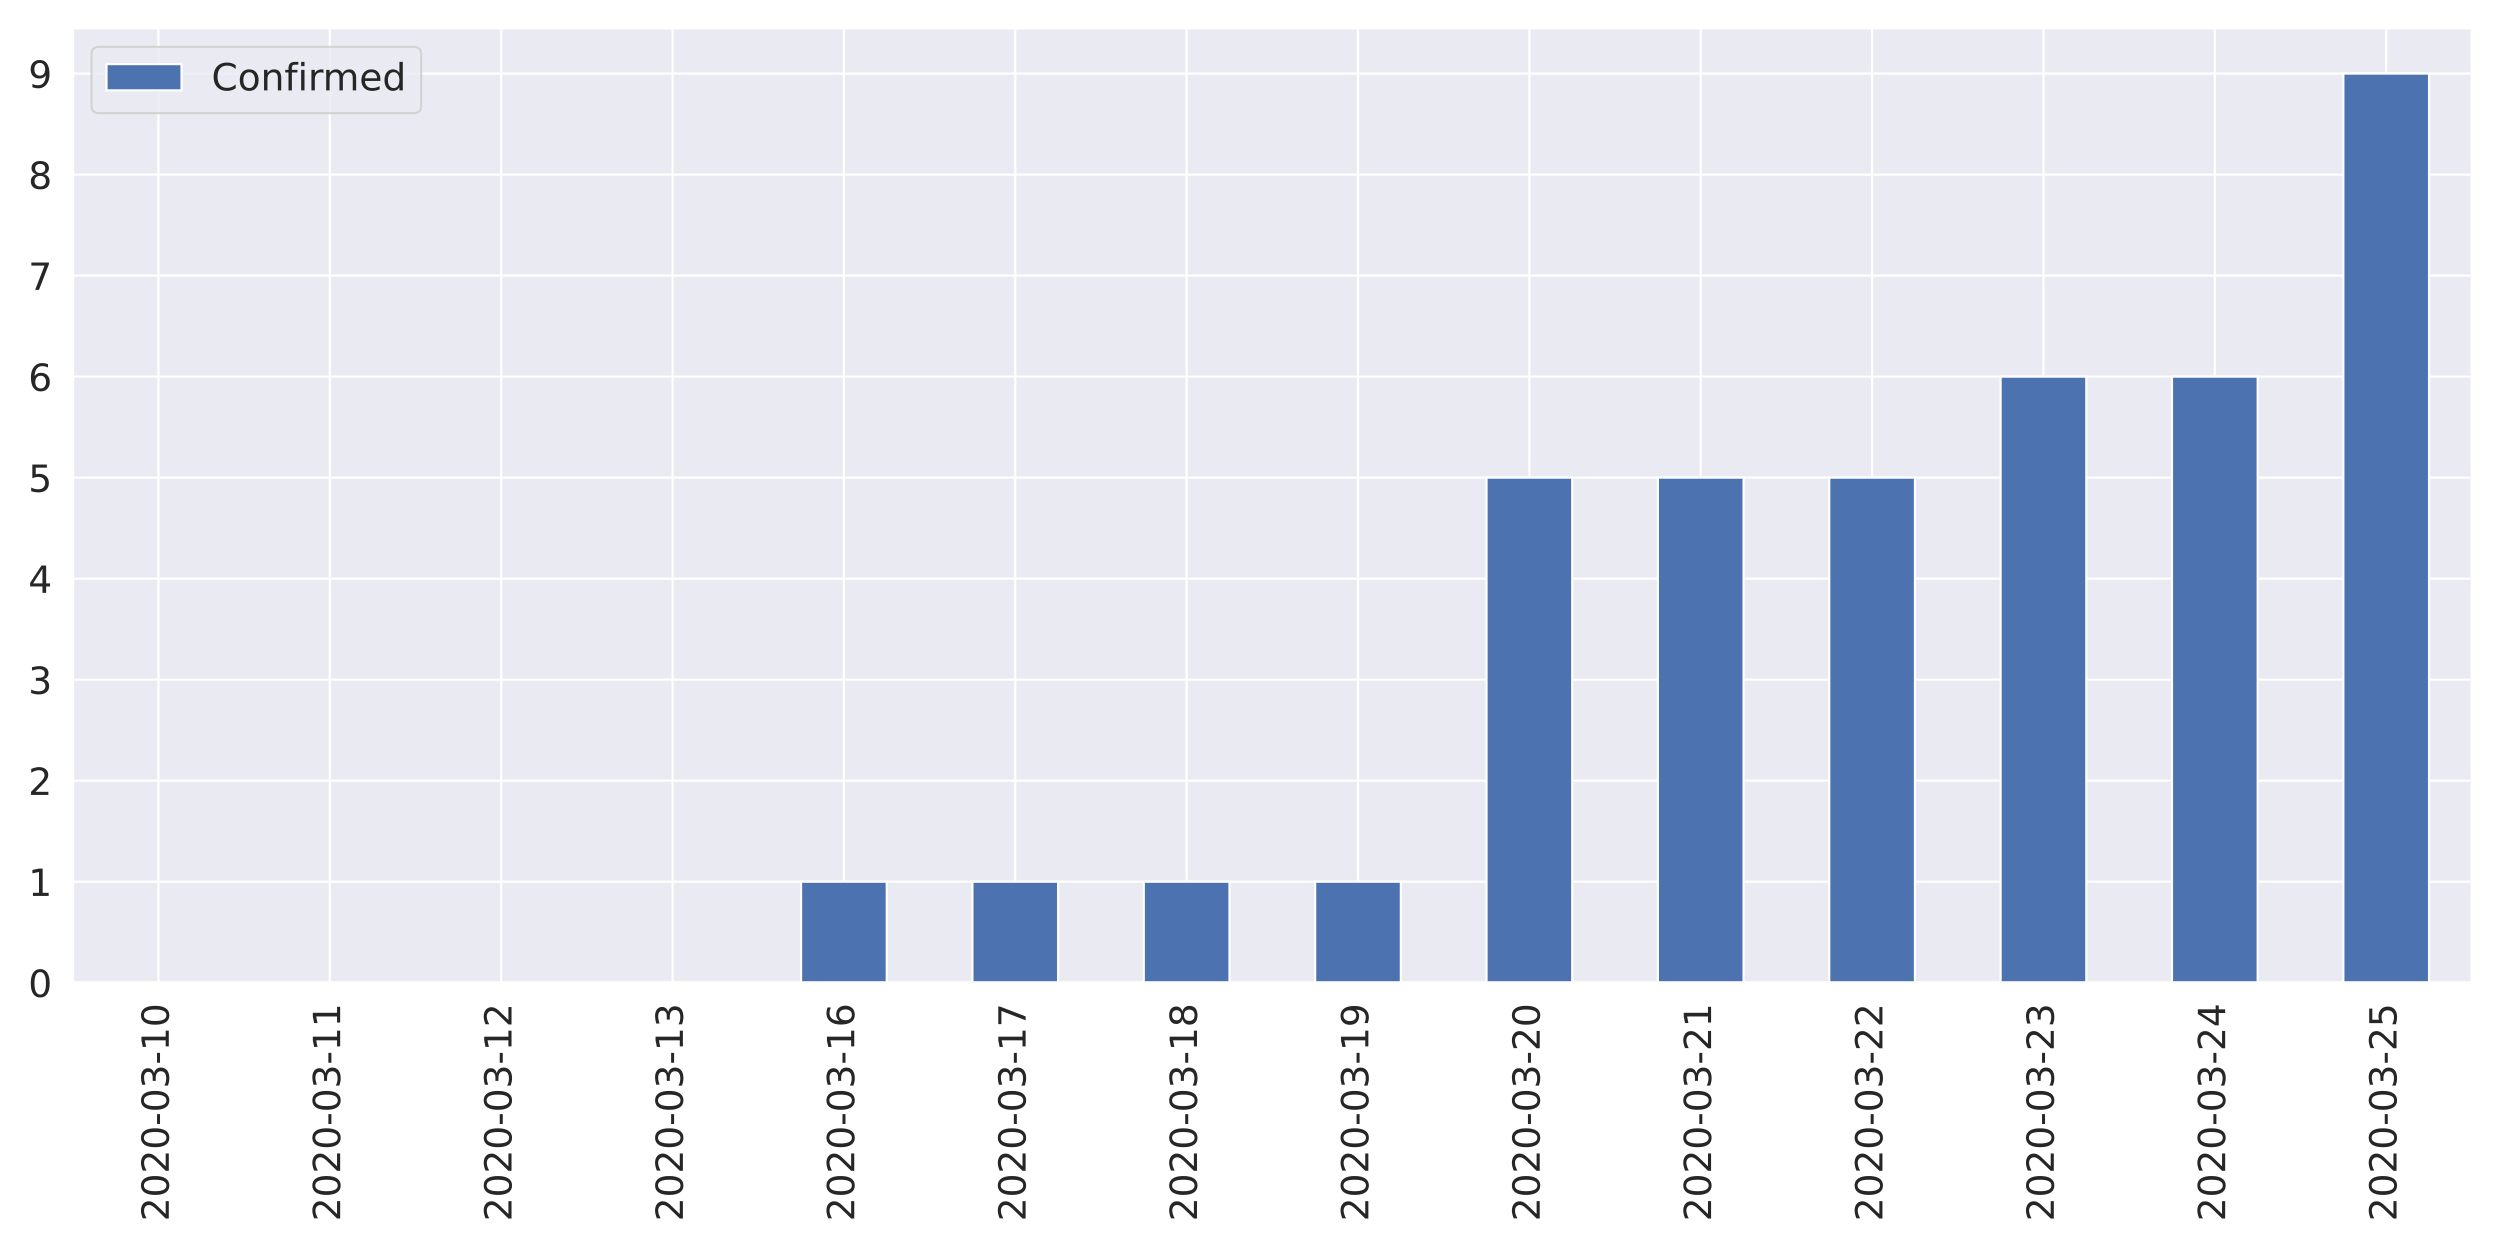
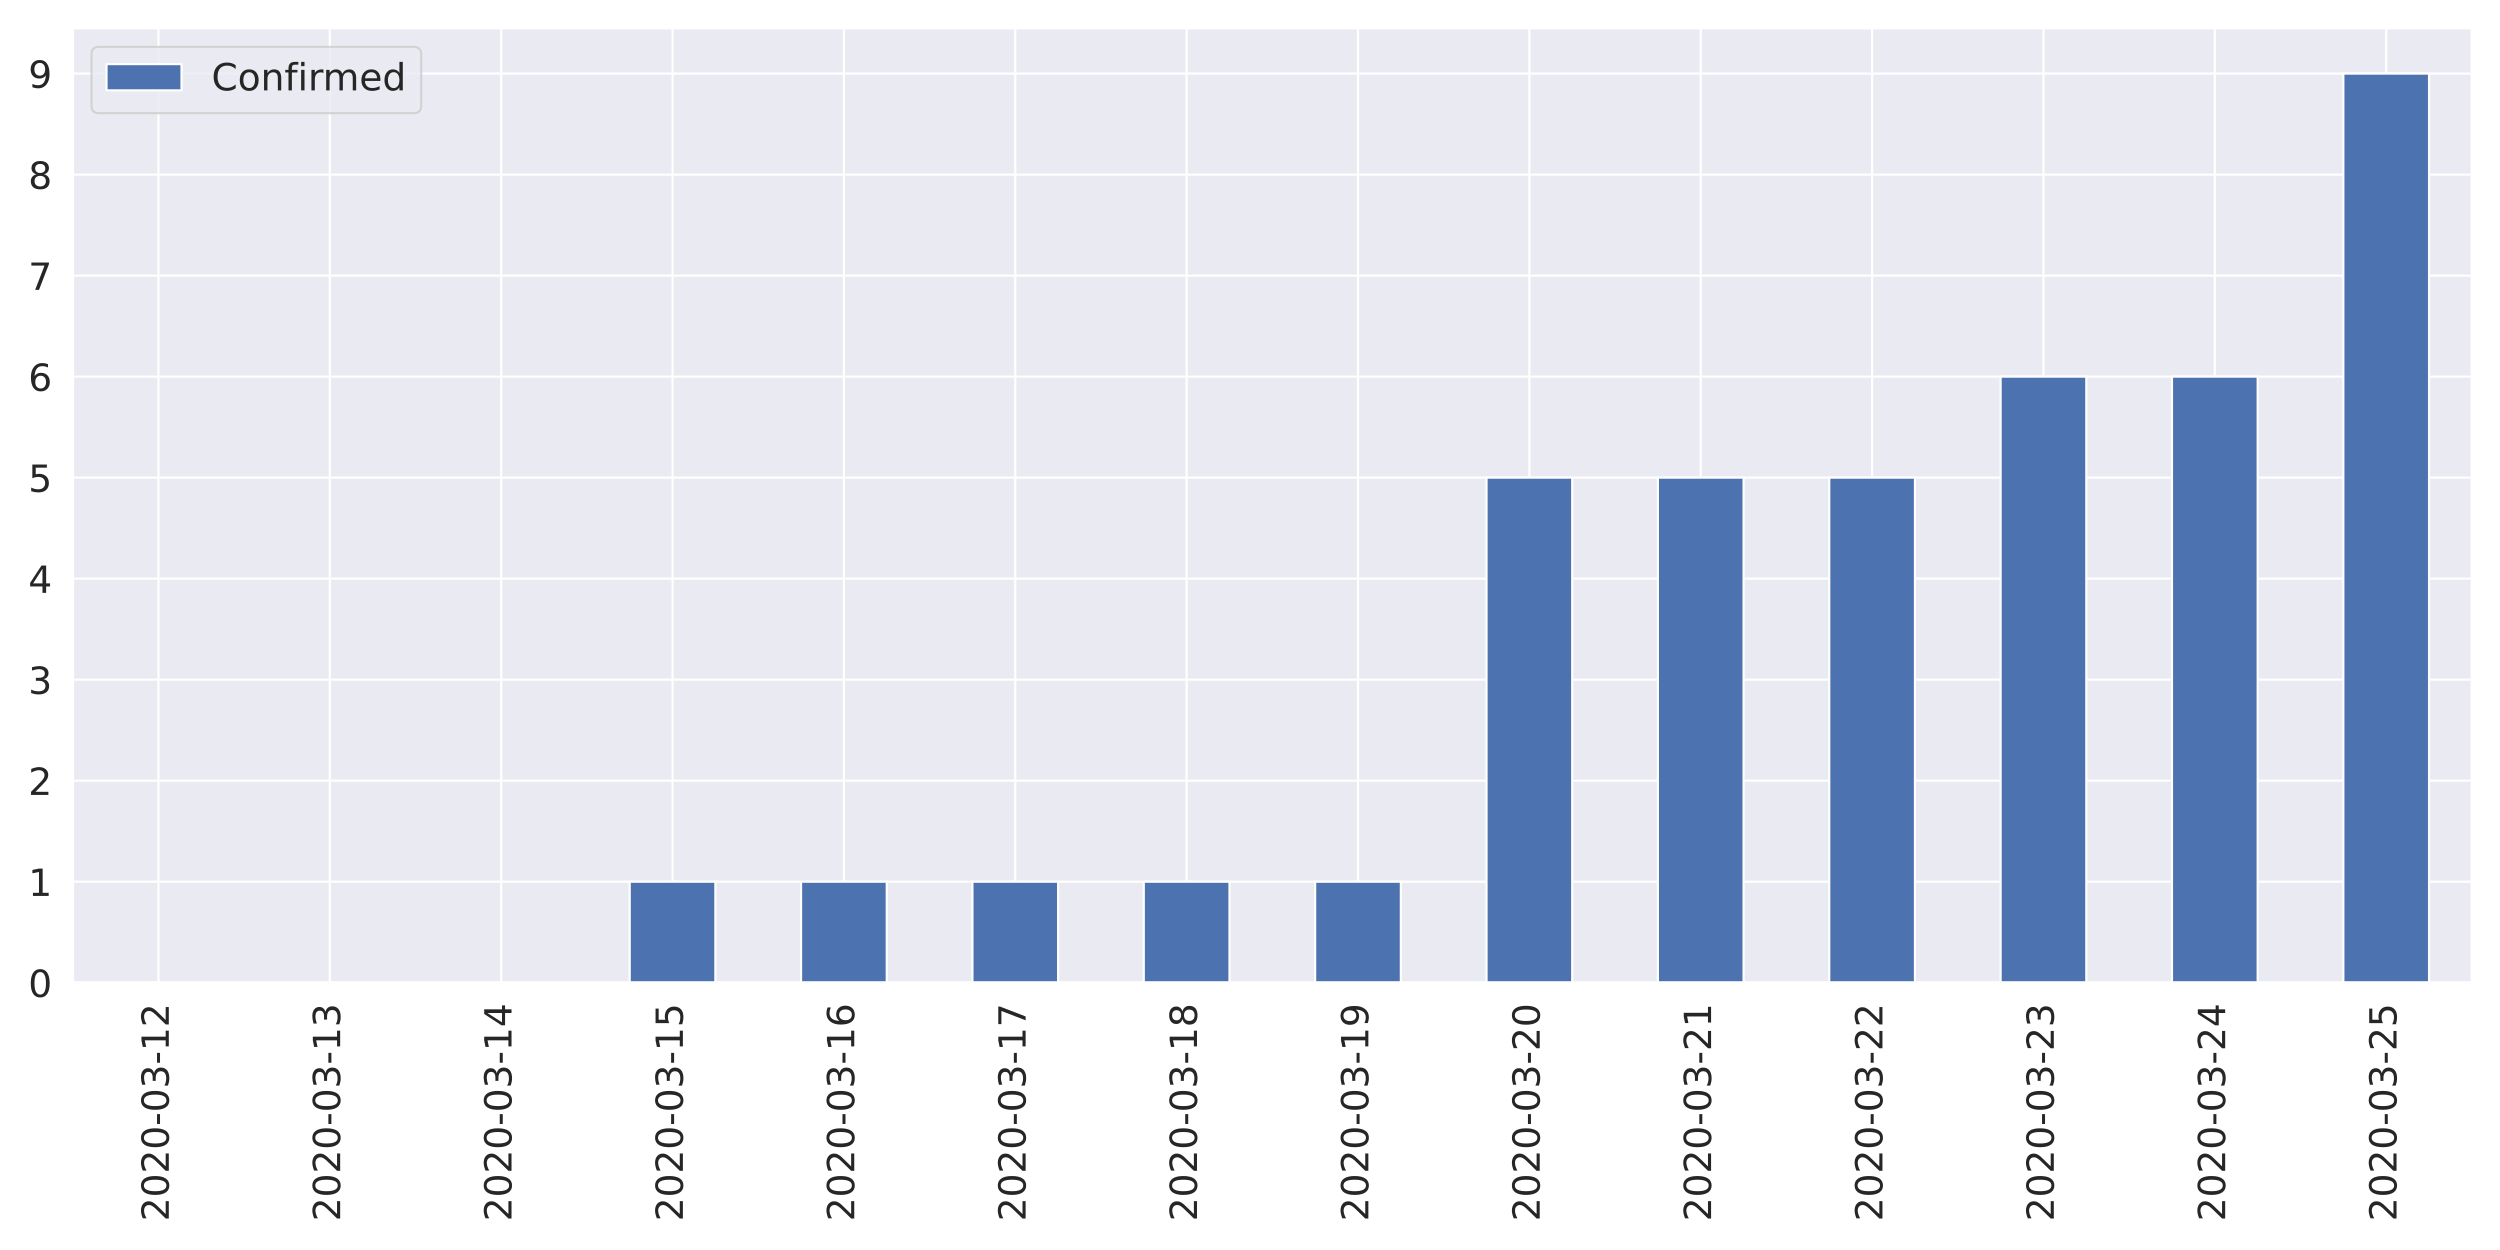
<svg xmlns="http://www.w3.org/2000/svg" xmlns:xlink="http://www.w3.org/1999/xlink" height="576pt" version="1.1" viewBox="0 0 1152 576" width="1152pt">
  <defs>
    <style type="text/css">
*{stroke-linecap:butt;stroke-linejoin:round;}
  </style>
  </defs>
  <g id="figure_1">
    <g id="patch_1">
      <path d="M 0 576  L 1152 576  L 1152 0  L 0 0  z " style="fill:#ffffff;" />
    </g>
    <g id="axes_1">
      <g id="patch_2">
        <path d="M 33.53 452.83  L 1139.04 452.83  L 1139.04 12.96  L 33.53 12.96  z " style="fill:#eaeaf2;" />
      </g>
      <g id="matplotlib.axis_1">
        <g id="xtick_1">
          <g id="line2d_1">
            <path clip-path="url(#pada38591d6)" d="M 73.013 452.83  L 73.013 12.96  " style="fill:none;stroke:#ffffff;stroke-linecap:round;" />
          </g>
          <g id="text_1">
            <defs>
              <path d="M 19.188 8.297  L 53.609 8.297  L 53.609 0  L 7.328 0  L 7.328 8.297  Q 12.938 14.109 22.625 23.891  Q 32.328 33.688 34.812 36.531  Q 39.547 41.844 41.422 45.531  Q 43.312 49.219 43.312 52.781  Q 43.312 58.594 39.234 62.25  Q 35.156 65.922 28.609 65.922  Q 23.969 65.922 18.812 64.312  Q 13.672 62.703 7.812 59.422  L 7.812 69.391  Q 13.766 71.781 18.938 73  Q 24.125 74.219 28.422 74.219  Q 39.75 74.219 46.484 68.547  Q 53.219 62.891 53.219 53.422  Q 53.219 48.922 51.531 44.891  Q 49.859 40.875 45.406 35.406  Q 44.188 33.984 37.641 27.219  Q 31.109 20.453 19.188 8.297  z " id="DejaVuSans-50" />
              <path d="M 31.781 66.406  Q 24.172 66.406 20.328 58.906  Q 16.5 51.422 16.5 36.375  Q 16.5 21.391 20.328 13.891  Q 24.172 6.391 31.781 6.391  Q 39.453 6.391 43.281 13.891  Q 47.125 21.391 47.125 36.375  Q 47.125 51.422 43.281 58.906  Q 39.453 66.406 31.781 66.406  z M 31.781 74.219  Q 44.047 74.219 50.516 64.516  Q 56.984 54.828 56.984 36.375  Q 56.984 17.969 50.516 8.266  Q 44.047 -1.422 31.781 -1.422  Q 19.531 -1.422 13.062 8.266  Q 6.594 17.969 6.594 36.375  Q 6.594 54.828 13.062 64.516  Q 19.531 74.219 31.781 74.219  z " id="DejaVuSans-48" />
              <path d="M 4.891 31.391  L 31.203 31.391  L 31.203 23.391  L 4.891 23.391  z " id="DejaVuSans-45" />
              <path d="M 40.578 39.312  Q 47.656 37.797 51.625 33  Q 55.609 28.219 55.609 21.188  Q 55.609 10.406 48.188 4.484  Q 40.766 -1.422 27.094 -1.422  Q 22.516 -1.422 17.656 -0.516  Q 12.797 0.391 7.625 2.203  L 7.625 11.719  Q 11.719 9.328 16.594 8.109  Q 21.484 6.891 26.812 6.891  Q 36.078 6.891 40.938 10.547  Q 45.797 14.203 45.797 21.188  Q 45.797 27.641 41.281 31.266  Q 36.766 34.906 28.719 34.906  L 20.219 34.906  L 20.219 43.016  L 29.109 43.016  Q 36.375 43.016 40.234 45.922  Q 44.094 48.828 44.094 54.297  Q 44.094 59.906 40.109 62.906  Q 36.141 65.922 28.719 65.922  Q 24.656 65.922 20.016 65.031  Q 15.375 64.156 9.812 62.312  L 9.812 71.094  Q 15.438 72.656 20.344 73.438  Q 25.25 74.219 29.594 74.219  Q 40.828 74.219 47.359 69.109  Q 53.906 64.016 53.906 55.328  Q 53.906 49.266 50.438 45.094  Q 46.969 40.922 40.578 39.312  z " id="DejaVuSans-51" />
              <path d="M 12.406 8.297  L 28.516 8.297  L 28.516 63.922  L 10.984 60.406  L 10.984 69.391  L 28.422 72.906  L 38.281 72.906  L 38.281 8.297  L 54.391 8.297  L 54.391 0  L 12.406 0  z " id="DejaVuSans-49" />
            </defs>
            <g style="fill:#262626;" transform="translate(77.7807 562.7538)rotate(-90)scale(0.1728 -0.1728)">
              <use xlink:href="#DejaVuSans-50" />
              <use x="63.623" xlink:href="#DejaVuSans-48" />
              <use x="127.246" xlink:href="#DejaVuSans-50" />
              <use x="190.869" xlink:href="#DejaVuSans-48" />
              <use x="254.492" xlink:href="#DejaVuSans-45" />
              <use x="290.576" xlink:href="#DejaVuSans-48" />
              <use x="354.199" xlink:href="#DejaVuSans-51" />
              <use x="417.822" xlink:href="#DejaVuSans-45" />
              <use x="453.906" xlink:href="#DejaVuSans-49" />
-               <use x="517.529" xlink:href="#DejaVuSans-48" />
+               <use x="517.529" xlink:href="#DejaVuSans-50" />
            </g>
          </g>
        </g>
        <g id="xtick_2">
          <g id="line2d_2">
            <path clip-path="url(#pada38591d6)" d="M 151.977 452.83  L 151.977 12.96  " style="fill:none;stroke:#ffffff;stroke-linecap:round;" />
          </g>
          <g id="text_2">
            <g style="fill:#262626;" transform="translate(156.7457 562.7538)rotate(-90)scale(0.1728 -0.1728)">
              <use xlink:href="#DejaVuSans-50" />
              <use x="63.623" xlink:href="#DejaVuSans-48" />
              <use x="127.246" xlink:href="#DejaVuSans-50" />
              <use x="190.869" xlink:href="#DejaVuSans-48" />
              <use x="254.492" xlink:href="#DejaVuSans-45" />
              <use x="290.576" xlink:href="#DejaVuSans-48" />
              <use x="354.199" xlink:href="#DejaVuSans-51" />
              <use x="417.822" xlink:href="#DejaVuSans-45" />
              <use x="453.906" xlink:href="#DejaVuSans-49" />
-               <use x="517.529" xlink:href="#DejaVuSans-49" />
+               <use x="517.529" xlink:href="#DejaVuSans-51" />
            </g>
          </g>
        </g>
        <g id="xtick_3">
          <g id="line2d_3">
            <path clip-path="url(#pada38591d6)" d="M 230.942 452.83  L 230.942 12.96  " style="fill:none;stroke:#ffffff;stroke-linecap:round;" />
          </g>
          <g id="text_3">
+             <defs>
+               <path d="M 37.797 64.312  L 12.891 25.391  L 37.797 25.391  z M 35.203 72.906  L 47.609 72.906  L 47.609 25.391  L 58.016 25.391  L 58.016 17.188  L 47.609 17.188  L 47.609 0  L 37.797 0  L 37.797 17.188  L 4.891 17.188  L 4.891 26.703  z " id="DejaVuSans-52" />
+             </defs>
            <g style="fill:#262626;" transform="translate(235.7107 562.7538)rotate(-90)scale(0.1728 -0.1728)">
              <use xlink:href="#DejaVuSans-50" />
              <use x="63.623" xlink:href="#DejaVuSans-48" />
              <use x="127.246" xlink:href="#DejaVuSans-50" />
              <use x="190.869" xlink:href="#DejaVuSans-48" />
              <use x="254.492" xlink:href="#DejaVuSans-45" />
              <use x="290.576" xlink:href="#DejaVuSans-48" />
              <use x="354.199" xlink:href="#DejaVuSans-51" />
              <use x="417.822" xlink:href="#DejaVuSans-45" />
              <use x="453.906" xlink:href="#DejaVuSans-49" />
-               <use x="517.529" xlink:href="#DejaVuSans-50" />
+               <use x="517.529" xlink:href="#DejaVuSans-52" />
            </g>
          </g>
        </g>
        <g id="xtick_4">
          <g id="line2d_4">
            <path clip-path="url(#pada38591d6)" d="M 309.908 452.83  L 309.908 12.96  " style="fill:none;stroke:#ffffff;stroke-linecap:round;" />
          </g>
          <g id="text_4">
+             <defs>
+               <path d="M 10.797 72.906  L 49.516 72.906  L 49.516 64.594  L 19.828 64.594  L 19.828 46.734  Q 21.969 47.469 24.109 47.828  Q 26.266 48.188 28.422 48.188  Q 40.625 48.188 47.75 41.5  Q 54.891 34.812 54.891 23.391  Q 54.891 11.625 47.562 5.094  Q 40.234 -1.422 26.906 -1.422  Q 22.312 -1.422 17.547 -0.641  Q 12.797 0.141 7.719 1.703  L 7.719 11.625  Q 12.109 9.234 16.797 8.062  Q 21.484 6.891 26.703 6.891  Q 35.156 6.891 40.078 11.328  Q 45.016 15.766 45.016 23.391  Q 45.016 31 40.078 35.438  Q 35.156 39.891 26.703 39.891  Q 22.75 39.891 18.812 39.016  Q 14.891 38.141 10.797 36.281  z " id="DejaVuSans-53" />
+             </defs>
            <g style="fill:#262626;" transform="translate(314.6757 562.7538)rotate(-90)scale(0.1728 -0.1728)">
              <use xlink:href="#DejaVuSans-50" />
              <use x="63.623" xlink:href="#DejaVuSans-48" />
              <use x="127.246" xlink:href="#DejaVuSans-50" />
              <use x="190.869" xlink:href="#DejaVuSans-48" />
              <use x="254.492" xlink:href="#DejaVuSans-45" />
              <use x="290.576" xlink:href="#DejaVuSans-48" />
              <use x="354.199" xlink:href="#DejaVuSans-51" />
              <use x="417.822" xlink:href="#DejaVuSans-45" />
              <use x="453.906" xlink:href="#DejaVuSans-49" />
-               <use x="517.529" xlink:href="#DejaVuSans-51" />
+               <use x="517.529" xlink:href="#DejaVuSans-53" />
            </g>
          </g>
        </g>
        <g id="xtick_5">
          <g id="line2d_5">
            <path clip-path="url(#pada38591d6)" d="M 388.873 452.83  L 388.873 12.96  " style="fill:none;stroke:#ffffff;stroke-linecap:round;" />
          </g>
          <g id="text_5">
            <defs>
              <path d="M 33.016 40.375  Q 26.375 40.375 22.484 35.828  Q 18.609 31.297 18.609 23.391  Q 18.609 15.531 22.484 10.953  Q 26.375 6.391 33.016 6.391  Q 39.656 6.391 43.531 10.953  Q 47.406 15.531 47.406 23.391  Q 47.406 31.297 43.531 35.828  Q 39.656 40.375 33.016 40.375  z M 52.594 71.297  L 52.594 62.312  Q 48.875 64.062 45.094 64.984  Q 41.312 65.922 37.594 65.922  Q 27.828 65.922 22.672 59.328  Q 17.531 52.734 16.797 39.406  Q 19.672 43.656 24.016 45.922  Q 28.375 48.188 33.594 48.188  Q 44.578 48.188 50.953 41.516  Q 57.328 34.859 57.328 23.391  Q 57.328 12.156 50.688 5.359  Q 44.047 -1.422 33.016 -1.422  Q 20.359 -1.422 13.672 8.266  Q 6.984 17.969 6.984 36.375  Q 6.984 53.656 15.188 63.938  Q 23.391 74.219 37.203 74.219  Q 40.922 74.219 44.703 73.484  Q 48.484 72.75 52.594 71.297  z " id="DejaVuSans-54" />
            </defs>
            <g style="fill:#262626;" transform="translate(393.6407 562.7538)rotate(-90)scale(0.1728 -0.1728)">
              <use xlink:href="#DejaVuSans-50" />
              <use x="63.623" xlink:href="#DejaVuSans-48" />
              <use x="127.246" xlink:href="#DejaVuSans-50" />
              <use x="190.869" xlink:href="#DejaVuSans-48" />
              <use x="254.492" xlink:href="#DejaVuSans-45" />
              <use x="290.576" xlink:href="#DejaVuSans-48" />
              <use x="354.199" xlink:href="#DejaVuSans-51" />
              <use x="417.822" xlink:href="#DejaVuSans-45" />
              <use x="453.906" xlink:href="#DejaVuSans-49" />
              <use x="517.529" xlink:href="#DejaVuSans-54" />
            </g>
          </g>
        </g>
        <g id="xtick_6">
          <g id="line2d_6">
            <path clip-path="url(#pada38591d6)" d="M 467.837 452.83  L 467.837 12.96  " style="fill:none;stroke:#ffffff;stroke-linecap:round;" />
          </g>
          <g id="text_6">
            <defs>
              <path d="M 8.203 72.906  L 55.078 72.906  L 55.078 68.703  L 28.609 0  L 18.312 0  L 43.219 64.594  L 8.203 64.594  z " id="DejaVuSans-55" />
            </defs>
            <g style="fill:#262626;" transform="translate(472.6057 562.7538)rotate(-90)scale(0.1728 -0.1728)">
              <use xlink:href="#DejaVuSans-50" />
              <use x="63.623" xlink:href="#DejaVuSans-48" />
              <use x="127.246" xlink:href="#DejaVuSans-50" />
              <use x="190.869" xlink:href="#DejaVuSans-48" />
              <use x="254.492" xlink:href="#DejaVuSans-45" />
              <use x="290.576" xlink:href="#DejaVuSans-48" />
              <use x="354.199" xlink:href="#DejaVuSans-51" />
              <use x="417.822" xlink:href="#DejaVuSans-45" />
              <use x="453.906" xlink:href="#DejaVuSans-49" />
              <use x="517.529" xlink:href="#DejaVuSans-55" />
            </g>
          </g>
        </g>
        <g id="xtick_7">
          <g id="line2d_7">
            <path clip-path="url(#pada38591d6)" d="M 546.803 452.83  L 546.803 12.96  " style="fill:none;stroke:#ffffff;stroke-linecap:round;" />
          </g>
          <g id="text_7">
            <defs>
              <path d="M 31.781 34.625  Q 24.75 34.625 20.719 30.859  Q 16.703 27.094 16.703 20.516  Q 16.703 13.922 20.719 10.156  Q 24.75 6.391 31.781 6.391  Q 38.812 6.391 42.859 10.172  Q 46.922 13.969 46.922 20.516  Q 46.922 27.094 42.891 30.859  Q 38.875 34.625 31.781 34.625  z M 21.922 38.812  Q 15.578 40.375 12.031 44.719  Q 8.5 49.078 8.5 55.328  Q 8.5 64.062 14.719 69.141  Q 20.953 74.219 31.781 74.219  Q 42.672 74.219 48.875 69.141  Q 55.078 64.062 55.078 55.328  Q 55.078 49.078 51.531 44.719  Q 48 40.375 41.703 38.812  Q 48.828 37.156 52.797 32.312  Q 56.781 27.484 56.781 20.516  Q 56.781 9.906 50.312 4.234  Q 43.844 -1.422 31.781 -1.422  Q 19.734 -1.422 13.25 4.234  Q 6.781 9.906 6.781 20.516  Q 6.781 27.484 10.781 32.312  Q 14.797 37.156 21.922 38.812  z M 18.312 54.391  Q 18.312 48.734 21.844 45.562  Q 25.391 42.391 31.781 42.391  Q 38.141 42.391 41.719 45.562  Q 45.312 48.734 45.312 54.391  Q 45.312 60.062 41.719 63.234  Q 38.141 66.406 31.781 66.406  Q 25.391 66.406 21.844 63.234  Q 18.312 60.062 18.312 54.391  z " id="DejaVuSans-56" />
            </defs>
            <g style="fill:#262626;" transform="translate(551.5707 562.7538)rotate(-90)scale(0.1728 -0.1728)">
              <use xlink:href="#DejaVuSans-50" />
              <use x="63.623" xlink:href="#DejaVuSans-48" />
              <use x="127.246" xlink:href="#DejaVuSans-50" />
              <use x="190.869" xlink:href="#DejaVuSans-48" />
              <use x="254.492" xlink:href="#DejaVuSans-45" />
              <use x="290.576" xlink:href="#DejaVuSans-48" />
              <use x="354.199" xlink:href="#DejaVuSans-51" />
              <use x="417.822" xlink:href="#DejaVuSans-45" />
              <use x="453.906" xlink:href="#DejaVuSans-49" />
              <use x="517.529" xlink:href="#DejaVuSans-56" />
            </g>
          </g>
        </g>
        <g id="xtick_8">
          <g id="line2d_8">
            <path clip-path="url(#pada38591d6)" d="M 625.768 452.83  L 625.768 12.96  " style="fill:none;stroke:#ffffff;stroke-linecap:round;" />
          </g>
          <g id="text_8">
            <defs>
              <path d="M 10.984 1.516  L 10.984 10.5  Q 14.703 8.734 18.5 7.812  Q 22.312 6.891 25.984 6.891  Q 35.75 6.891 40.891 13.453  Q 46.047 20.016 46.781 33.406  Q 43.953 29.203 39.594 26.953  Q 35.25 24.703 29.984 24.703  Q 19.047 24.703 12.672 31.312  Q 6.297 37.938 6.297 49.422  Q 6.297 60.641 12.938 67.422  Q 19.578 74.219 30.609 74.219  Q 43.266 74.219 49.922 64.516  Q 56.594 54.828 56.594 36.375  Q 56.594 19.141 48.406 8.859  Q 40.234 -1.422 26.422 -1.422  Q 22.703 -1.422 18.891 -0.688  Q 15.094 0.047 10.984 1.516  z M 30.609 32.422  Q 37.25 32.422 41.125 36.953  Q 45.016 41.5 45.016 49.422  Q 45.016 57.281 41.125 61.844  Q 37.25 66.406 30.609 66.406  Q 23.969 66.406 20.094 61.844  Q 16.219 57.281 16.219 49.422  Q 16.219 41.5 20.094 36.953  Q 23.969 32.422 30.609 32.422  z " id="DejaVuSans-57" />
            </defs>
            <g style="fill:#262626;" transform="translate(630.5357 562.7538)rotate(-90)scale(0.1728 -0.1728)">
              <use xlink:href="#DejaVuSans-50" />
              <use x="63.623" xlink:href="#DejaVuSans-48" />
              <use x="127.246" xlink:href="#DejaVuSans-50" />
              <use x="190.869" xlink:href="#DejaVuSans-48" />
              <use x="254.492" xlink:href="#DejaVuSans-45" />
              <use x="290.576" xlink:href="#DejaVuSans-48" />
              <use x="354.199" xlink:href="#DejaVuSans-51" />
              <use x="417.822" xlink:href="#DejaVuSans-45" />
              <use x="453.906" xlink:href="#DejaVuSans-49" />
              <use x="517.529" xlink:href="#DejaVuSans-57" />
            </g>
          </g>
        </g>
        <g id="xtick_9">
          <g id="line2d_9">
            <path clip-path="url(#pada38591d6)" d="M 704.732 452.83  L 704.732 12.96  " style="fill:none;stroke:#ffffff;stroke-linecap:round;" />
          </g>
          <g id="text_9">
            <g style="fill:#262626;" transform="translate(709.5007 562.7538)rotate(-90)scale(0.1728 -0.1728)">
              <use xlink:href="#DejaVuSans-50" />
              <use x="63.623" xlink:href="#DejaVuSans-48" />
              <use x="127.246" xlink:href="#DejaVuSans-50" />
              <use x="190.869" xlink:href="#DejaVuSans-48" />
              <use x="254.492" xlink:href="#DejaVuSans-45" />
              <use x="290.576" xlink:href="#DejaVuSans-48" />
              <use x="354.199" xlink:href="#DejaVuSans-51" />
              <use x="417.822" xlink:href="#DejaVuSans-45" />
              <use x="453.906" xlink:href="#DejaVuSans-50" />
              <use x="517.529" xlink:href="#DejaVuSans-48" />
            </g>
          </g>
        </g>
        <g id="xtick_10">
          <g id="line2d_10">
            <path clip-path="url(#pada38591d6)" d="M 783.697 452.83  L 783.697 12.96  " style="fill:none;stroke:#ffffff;stroke-linecap:round;" />
          </g>
          <g id="text_10">
            <g style="fill:#262626;" transform="translate(788.4657 562.7538)rotate(-90)scale(0.1728 -0.1728)">
              <use xlink:href="#DejaVuSans-50" />
              <use x="63.623" xlink:href="#DejaVuSans-48" />
              <use x="127.246" xlink:href="#DejaVuSans-50" />
              <use x="190.869" xlink:href="#DejaVuSans-48" />
              <use x="254.492" xlink:href="#DejaVuSans-45" />
              <use x="290.576" xlink:href="#DejaVuSans-48" />
              <use x="354.199" xlink:href="#DejaVuSans-51" />
              <use x="417.822" xlink:href="#DejaVuSans-45" />
              <use x="453.906" xlink:href="#DejaVuSans-50" />
              <use x="517.529" xlink:href="#DejaVuSans-49" />
            </g>
          </g>
        </g>
        <g id="xtick_11">
          <g id="line2d_11">
            <path clip-path="url(#pada38591d6)" d="M 862.663 452.83  L 862.663 12.96  " style="fill:none;stroke:#ffffff;stroke-linecap:round;" />
          </g>
          <g id="text_11">
            <g style="fill:#262626;" transform="translate(867.4307 562.7538)rotate(-90)scale(0.1728 -0.1728)">
              <use xlink:href="#DejaVuSans-50" />
              <use x="63.623" xlink:href="#DejaVuSans-48" />
              <use x="127.246" xlink:href="#DejaVuSans-50" />
              <use x="190.869" xlink:href="#DejaVuSans-48" />
              <use x="254.492" xlink:href="#DejaVuSans-45" />
              <use x="290.576" xlink:href="#DejaVuSans-48" />
              <use x="354.199" xlink:href="#DejaVuSans-51" />
              <use x="417.822" xlink:href="#DejaVuSans-45" />
              <use x="453.906" xlink:href="#DejaVuSans-50" />
              <use x="517.529" xlink:href="#DejaVuSans-50" />
            </g>
          </g>
        </g>
        <g id="xtick_12">
          <g id="line2d_12">
            <path clip-path="url(#pada38591d6)" d="M 941.628 452.83  L 941.628 12.96  " style="fill:none;stroke:#ffffff;stroke-linecap:round;" />
          </g>
          <g id="text_12">
            <g style="fill:#262626;" transform="translate(946.3957 562.7538)rotate(-90)scale(0.1728 -0.1728)">
              <use xlink:href="#DejaVuSans-50" />
              <use x="63.623" xlink:href="#DejaVuSans-48" />
              <use x="127.246" xlink:href="#DejaVuSans-50" />
              <use x="190.869" xlink:href="#DejaVuSans-48" />
              <use x="254.492" xlink:href="#DejaVuSans-45" />
              <use x="290.576" xlink:href="#DejaVuSans-48" />
              <use x="354.199" xlink:href="#DejaVuSans-51" />
              <use x="417.822" xlink:href="#DejaVuSans-45" />
              <use x="453.906" xlink:href="#DejaVuSans-50" />
              <use x="517.529" xlink:href="#DejaVuSans-51" />
            </g>
          </g>
        </g>
        <g id="xtick_13">
          <g id="line2d_13">
            <path clip-path="url(#pada38591d6)" d="M 1020.592 452.83  L 1020.592 12.96  " style="fill:none;stroke:#ffffff;stroke-linecap:round;" />
          </g>
          <g id="text_13">
-             <defs>
-               <path d="M 37.797 64.312  L 12.891 25.391  L 37.797 25.391  z M 35.203 72.906  L 47.609 72.906  L 47.609 25.391  L 58.016 25.391  L 58.016 17.188  L 47.609 17.188  L 47.609 0  L 37.797 0  L 37.797 17.188  L 4.891 17.188  L 4.891 26.703  z " id="DejaVuSans-52" />
-             </defs>
            <g style="fill:#262626;" transform="translate(1025.361 562.7538)rotate(-90)scale(0.1728 -0.1728)">
              <use xlink:href="#DejaVuSans-50" />
              <use x="63.623" xlink:href="#DejaVuSans-48" />
              <use x="127.246" xlink:href="#DejaVuSans-50" />
              <use x="190.869" xlink:href="#DejaVuSans-48" />
              <use x="254.492" xlink:href="#DejaVuSans-45" />
              <use x="290.576" xlink:href="#DejaVuSans-48" />
              <use x="354.199" xlink:href="#DejaVuSans-51" />
              <use x="417.822" xlink:href="#DejaVuSans-45" />
              <use x="453.906" xlink:href="#DejaVuSans-50" />
              <use x="517.529" xlink:href="#DejaVuSans-52" />
            </g>
          </g>
        </g>
        <g id="xtick_14">
          <g id="line2d_14">
            <path clip-path="url(#pada38591d6)" d="M 1099.557 452.83  L 1099.557 12.96  " style="fill:none;stroke:#ffffff;stroke-linecap:round;" />
          </g>
          <g id="text_14">
-             <defs>
-               <path d="M 10.797 72.906  L 49.516 72.906  L 49.516 64.594  L 19.828 64.594  L 19.828 46.734  Q 21.969 47.469 24.109 47.828  Q 26.266 48.188 28.422 48.188  Q 40.625 48.188 47.75 41.5  Q 54.891 34.812 54.891 23.391  Q 54.891 11.625 47.562 5.094  Q 40.234 -1.422 26.906 -1.422  Q 22.312 -1.422 17.547 -0.641  Q 12.797 0.141 7.719 1.703  L 7.719 11.625  Q 12.109 9.234 16.797 8.062  Q 21.484 6.891 26.703 6.891  Q 35.156 6.891 40.078 11.328  Q 45.016 15.766 45.016 23.391  Q 45.016 31 40.078 35.438  Q 35.156 39.891 26.703 39.891  Q 22.75 39.891 18.812 39.016  Q 14.891 38.141 10.797 36.281  z " id="DejaVuSans-53" />
-             </defs>
            <g style="fill:#262626;" transform="translate(1104.326 562.7538)rotate(-90)scale(0.1728 -0.1728)">
              <use xlink:href="#DejaVuSans-50" />
              <use x="63.623" xlink:href="#DejaVuSans-48" />
              <use x="127.246" xlink:href="#DejaVuSans-50" />
              <use x="190.869" xlink:href="#DejaVuSans-48" />
              <use x="254.492" xlink:href="#DejaVuSans-45" />
              <use x="290.576" xlink:href="#DejaVuSans-48" />
              <use x="354.199" xlink:href="#DejaVuSans-51" />
              <use x="417.822" xlink:href="#DejaVuSans-45" />
              <use x="453.906" xlink:href="#DejaVuSans-50" />
              <use x="517.529" xlink:href="#DejaVuSans-53" />
            </g>
          </g>
        </g>
      </g>
      <g id="matplotlib.axis_2">
        <g id="ytick_1">
          <g id="line2d_15">
            <path clip-path="url(#pada38591d6)" d="M 33.53 452.83  L 1139.04 452.83  " style="fill:none;stroke:#ffffff;stroke-linecap:round;" />
          </g>
          <g id="text_15">
            <g style="fill:#262626;" transform="translate(13.0356 459.3951)scale(0.1728 -0.1728)">
              <use xlink:href="#DejaVuSans-48" />
            </g>
          </g>
        </g>
        <g id="ytick_2">
          <g id="line2d_16">
            <path clip-path="url(#pada38591d6)" d="M 33.53 406.283  L 1139.04 406.283  " style="fill:none;stroke:#ffffff;stroke-linecap:round;" />
          </g>
          <g id="text_16">
            <g style="fill:#262626;" transform="translate(13.0356 412.848)scale(0.1728 -0.1728)">
              <use xlink:href="#DejaVuSans-49" />
            </g>
          </g>
        </g>
        <g id="ytick_3">
          <g id="line2d_17">
            <path clip-path="url(#pada38591d6)" d="M 33.53 359.736  L 1139.04 359.736  " style="fill:none;stroke:#ffffff;stroke-linecap:round;" />
          </g>
          <g id="text_17">
            <g style="fill:#262626;" transform="translate(13.0356 366.3009)scale(0.1728 -0.1728)">
              <use xlink:href="#DejaVuSans-50" />
            </g>
          </g>
        </g>
        <g id="ytick_4">
          <g id="line2d_18">
            <path clip-path="url(#pada38591d6)" d="M 33.53 313.189  L 1139.04 313.189  " style="fill:none;stroke:#ffffff;stroke-linecap:round;" />
          </g>
          <g id="text_18">
            <g style="fill:#262626;" transform="translate(13.0356 319.7538)scale(0.1728 -0.1728)">
              <use xlink:href="#DejaVuSans-51" />
            </g>
          </g>
        </g>
        <g id="ytick_5">
          <g id="line2d_19">
            <path clip-path="url(#pada38591d6)" d="M 33.53 266.642  L 1139.04 266.642  " style="fill:none;stroke:#ffffff;stroke-linecap:round;" />
          </g>
          <g id="text_19">
            <g style="fill:#262626;" transform="translate(13.0356 273.2067)scale(0.1728 -0.1728)">
              <use xlink:href="#DejaVuSans-52" />
            </g>
          </g>
        </g>
        <g id="ytick_6">
          <g id="line2d_20">
            <path clip-path="url(#pada38591d6)" d="M 33.53 220.095  L 1139.04 220.095  " style="fill:none;stroke:#ffffff;stroke-linecap:round;" />
          </g>
          <g id="text_20">
            <g style="fill:#262626;" transform="translate(13.0356 226.6596)scale(0.1728 -0.1728)">
              <use xlink:href="#DejaVuSans-53" />
            </g>
          </g>
        </g>
        <g id="ytick_7">
          <g id="line2d_21">
            <path clip-path="url(#pada38591d6)" d="M 33.53 173.547  L 1139.04 173.547  " style="fill:none;stroke:#ffffff;stroke-linecap:round;" />
          </g>
          <g id="text_21">
            <g style="fill:#262626;" transform="translate(13.0356 180.1125)scale(0.1728 -0.1728)">
              <use xlink:href="#DejaVuSans-54" />
            </g>
          </g>
        </g>
        <g id="ytick_8">
          <g id="line2d_22">
            <path clip-path="url(#pada38591d6)" d="M 33.53 127  L 1139.04 127  " style="fill:none;stroke:#ffffff;stroke-linecap:round;" />
          </g>
          <g id="text_22">
            <g style="fill:#262626;" transform="translate(13.0356 133.5654)scale(0.1728 -0.1728)">
              <use xlink:href="#DejaVuSans-55" />
            </g>
          </g>
        </g>
        <g id="ytick_9">
          <g id="line2d_23">
            <path clip-path="url(#pada38591d6)" d="M 33.53 80.453  L 1139.04 80.453  " style="fill:none;stroke:#ffffff;stroke-linecap:round;" />
          </g>
          <g id="text_23">
            <g style="fill:#262626;" transform="translate(13.0356 87.01833)scale(0.1728 -0.1728)">
              <use xlink:href="#DejaVuSans-56" />
            </g>
          </g>
        </g>
        <g id="ytick_10">
          <g id="line2d_24">
            <path clip-path="url(#pada38591d6)" d="M 33.53 33.906  L 1139.04 33.906  " style="fill:none;stroke:#ffffff;stroke-linecap:round;" />
          </g>
          <g id="text_24">
            <g style="fill:#262626;" transform="translate(13.0356 40.47124)scale(0.1728 -0.1728)">
              <use xlink:href="#DejaVuSans-57" />
            </g>
          </g>
        </g>
      </g>
      <g id="patch_3">
        <path clip-path="url(#pada38591d6)" d="M 53.271 452.83  L 92.754 452.83  L 92.754 452.83  L 53.271 452.83  z " style="fill:#4c72b0;stroke:#ffffff;stroke-linejoin:miter;" />
      </g>
      <g id="patch_4">
        <path clip-path="url(#pada38591d6)" d="M 132.236 452.83  L 171.719 452.83  L 171.719 452.83  L 132.236 452.83  z " style="fill:#4c72b0;stroke:#ffffff;stroke-linejoin:miter;" />
      </g>
      <g id="patch_5">
        <path clip-path="url(#pada38591d6)" d="M 211.201 452.83  L 250.684 452.83  L 250.684 452.83  L 211.201 452.83  z " style="fill:#4c72b0;stroke:#ffffff;stroke-linejoin:miter;" />
      </g>
      <g id="patch_6">
-         <path clip-path="url(#pada38591d6)" d="M 290.166 452.83  L 329.649 452.83  L 329.649 452.83  L 290.166 452.83  z " style="fill:#4c72b0;stroke:#ffffff;stroke-linejoin:miter;" />
+         <path clip-path="url(#pada38591d6)" d="M 290.166 452.83  L 329.649 452.83  L 329.649 406.283  L 290.166 406.283  z " style="fill:#4c72b0;stroke:#ffffff;stroke-linejoin:miter;" />
      </g>
      <g id="patch_7">
        <path clip-path="url(#pada38591d6)" d="M 369.131 452.83  L 408.614 452.83  L 408.614 406.283  L 369.131 406.283  z " style="fill:#4c72b0;stroke:#ffffff;stroke-linejoin:miter;" />
      </g>
      <g id="patch_8">
        <path clip-path="url(#pada38591d6)" d="M 448.096 452.83  L 487.579 452.83  L 487.579 406.283  L 448.096 406.283  z " style="fill:#4c72b0;stroke:#ffffff;stroke-linejoin:miter;" />
      </g>
      <g id="patch_9">
        <path clip-path="url(#pada38591d6)" d="M 527.061 452.83  L 566.544 452.83  L 566.544 406.283  L 527.061 406.283  z " style="fill:#4c72b0;stroke:#ffffff;stroke-linejoin:miter;" />
      </g>
      <g id="patch_10">
        <path clip-path="url(#pada38591d6)" d="M 606.026 452.83  L 645.509 452.83  L 645.509 406.283  L 606.026 406.283  z " style="fill:#4c72b0;stroke:#ffffff;stroke-linejoin:miter;" />
      </g>
      <g id="patch_11">
        <path clip-path="url(#pada38591d6)" d="M 684.991 452.83  L 724.474 452.83  L 724.474 220.095  L 684.991 220.095  z " style="fill:#4c72b0;stroke:#ffffff;stroke-linejoin:miter;" />
      </g>
      <g id="patch_12">
        <path clip-path="url(#pada38591d6)" d="M 763.956 452.83  L 803.439 452.83  L 803.439 220.095  L 763.956 220.095  z " style="fill:#4c72b0;stroke:#ffffff;stroke-linejoin:miter;" />
      </g>
      <g id="patch_13">
        <path clip-path="url(#pada38591d6)" d="M 842.921 452.83  L 882.404 452.83  L 882.404 220.095  L 842.921 220.095  z " style="fill:#4c72b0;stroke:#ffffff;stroke-linejoin:miter;" />
      </g>
      <g id="patch_14">
        <path clip-path="url(#pada38591d6)" d="M 921.886 452.83  L 961.369 452.83  L 961.369 173.547  L 921.886 173.547  z " style="fill:#4c72b0;stroke:#ffffff;stroke-linejoin:miter;" />
      </g>
      <g id="patch_15">
        <path clip-path="url(#pada38591d6)" d="M 1000.851 452.83  L 1040.334 452.83  L 1040.334 173.547  L 1000.851 173.547  z " style="fill:#4c72b0;stroke:#ffffff;stroke-linejoin:miter;" />
      </g>
      <g id="patch_16">
        <path clip-path="url(#pada38591d6)" d="M 1079.816 452.83  L 1119.299 452.83  L 1119.299 33.906  L 1079.816 33.906  z " style="fill:#4c72b0;stroke:#ffffff;stroke-linejoin:miter;" />
      </g>
      <g id="patch_17">
        <path d="M 33.53 452.83  L 33.53 12.96  " style="fill:none;stroke:#ffffff;stroke-linecap:square;stroke-linejoin:miter;stroke-width:1.25;" />
      </g>
      <g id="patch_18">
        <path d="M 1139.04 452.83  L 1139.04 12.96  " style="fill:none;stroke:#ffffff;stroke-linecap:square;stroke-linejoin:miter;stroke-width:1.25;" />
      </g>
      <g id="patch_19">
        <path d="M 33.53 452.83  L 1139.04 452.83  " style="fill:none;stroke:#ffffff;stroke-linecap:square;stroke-linejoin:miter;stroke-width:1.25;" />
      </g>
      <g id="patch_20">
        <path d="M 33.53 12.96  L 1139.04 12.96  " style="fill:none;stroke:#ffffff;stroke-linecap:square;stroke-linejoin:miter;stroke-width:1.25;" />
      </g>
      <g id="legend_1">
        <g id="patch_21">
          <path d="M 45.626 52.148  L 190.632 52.148  Q 194.088 52.148 194.088 48.692  L 194.088 25.056  Q 194.088 21.6 190.632 21.6  L 45.626 21.6  Q 42.17 21.6 42.17 25.056  L 42.17 48.692  Q 42.17 52.148 45.626 52.148  z " style="fill:#eaeaf2;opacity:0.8;stroke:#cccccc;stroke-linejoin:miter;" />
        </g>
        <g id="patch_22">
          <path d="M 49.082 41.642  L 83.642 41.642  L 83.642 29.546  L 49.082 29.546  z " style="fill:#4c72b0;stroke:#ffffff;stroke-linejoin:miter;" />
        </g>
        <g id="text_25">
          <defs>
            <path d="M 64.406 67.281  L 64.406 56.891  Q 59.422 61.531 53.781 63.812  Q 48.141 66.109 41.797 66.109  Q 29.297 66.109 22.656 58.469  Q 16.016 50.828 16.016 36.375  Q 16.016 21.969 22.656 14.328  Q 29.297 6.688 41.797 6.688  Q 48.141 6.688 53.781 8.984  Q 59.422 11.281 64.406 15.922  L 64.406 5.609  Q 59.234 2.094 53.438 0.328  Q 47.656 -1.422 41.219 -1.422  Q 24.656 -1.422 15.125 8.703  Q 5.609 18.844 5.609 36.375  Q 5.609 53.953 15.125 64.078  Q 24.656 74.219 41.219 74.219  Q 47.75 74.219 53.531 72.484  Q 59.328 70.75 64.406 67.281  z " id="DejaVuSans-67" />
            <path d="M 30.609 48.391  Q 23.391 48.391 19.188 42.75  Q 14.984 37.109 14.984 27.297  Q 14.984 17.484 19.156 11.844  Q 23.344 6.203 30.609 6.203  Q 37.797 6.203 41.984 11.859  Q 46.188 17.531 46.188 27.297  Q 46.188 37.016 41.984 42.703  Q 37.797 48.391 30.609 48.391  z M 30.609 56  Q 42.328 56 49.016 48.375  Q 55.719 40.766 55.719 27.297  Q 55.719 13.875 49.016 6.219  Q 42.328 -1.422 30.609 -1.422  Q 18.844 -1.422 12.172 6.219  Q 5.516 13.875 5.516 27.297  Q 5.516 40.766 12.172 48.375  Q 18.844 56 30.609 56  z " id="DejaVuSans-111" />
            <path d="M 54.891 33.016  L 54.891 0  L 45.906 0  L 45.906 32.719  Q 45.906 40.484 42.875 44.328  Q 39.844 48.188 33.797 48.188  Q 26.516 48.188 22.312 43.547  Q 18.109 38.922 18.109 30.906  L 18.109 0  L 9.078 0  L 9.078 54.688  L 18.109 54.688  L 18.109 46.188  Q 21.344 51.125 25.703 53.562  Q 30.078 56 35.797 56  Q 45.219 56 50.047 50.172  Q 54.891 44.344 54.891 33.016  z " id="DejaVuSans-110" />
            <path d="M 37.109 75.984  L 37.109 68.5  L 28.516 68.5  Q 23.688 68.5 21.797 66.547  Q 19.922 64.594 19.922 59.516  L 19.922 54.688  L 34.719 54.688  L 34.719 47.703  L 19.922 47.703  L 19.922 0  L 10.891 0  L 10.891 47.703  L 2.297 47.703  L 2.297 54.688  L 10.891 54.688  L 10.891 58.5  Q 10.891 67.625 15.141 71.797  Q 19.391 75.984 28.609 75.984  z " id="DejaVuSans-102" />
            <path d="M 9.422 54.688  L 18.406 54.688  L 18.406 0  L 9.422 0  z M 9.422 75.984  L 18.406 75.984  L 18.406 64.594  L 9.422 64.594  z " id="DejaVuSans-105" />
            <path d="M 41.109 46.297  Q 39.594 47.172 37.812 47.578  Q 36.031 48 33.891 48  Q 26.266 48 22.188 43.047  Q 18.109 38.094 18.109 28.812  L 18.109 0  L 9.078 0  L 9.078 54.688  L 18.109 54.688  L 18.109 46.188  Q 20.953 51.172 25.484 53.578  Q 30.031 56 36.531 56  Q 37.453 56 38.578 55.875  Q 39.703 55.766 41.062 55.516  z " id="DejaVuSans-114" />
            <path d="M 52 44.188  Q 55.375 50.25 60.062 53.125  Q 64.75 56 71.094 56  Q 79.641 56 84.281 50.016  Q 88.922 44.047 88.922 33.016  L 88.922 0  L 79.891 0  L 79.891 32.719  Q 79.891 40.578 77.094 44.375  Q 74.312 48.188 68.609 48.188  Q 61.625 48.188 57.562 43.547  Q 53.516 38.922 53.516 30.906  L 53.516 0  L 44.484 0  L 44.484 32.719  Q 44.484 40.625 41.703 44.406  Q 38.922 48.188 33.109 48.188  Q 26.219 48.188 22.156 43.531  Q 18.109 38.875 18.109 30.906  L 18.109 0  L 9.078 0  L 9.078 54.688  L 18.109 54.688  L 18.109 46.188  Q 21.188 51.219 25.484 53.609  Q 29.781 56 35.688 56  Q 41.656 56 45.828 52.969  Q 50 49.953 52 44.188  z " id="DejaVuSans-109" />
            <path d="M 56.203 29.594  L 56.203 25.203  L 14.891 25.203  Q 15.484 15.922 20.484 11.062  Q 25.484 6.203 34.422 6.203  Q 39.594 6.203 44.453 7.469  Q 49.312 8.734 54.109 11.281  L 54.109 2.781  Q 49.266 0.734 44.188 -0.344  Q 39.109 -1.422 33.891 -1.422  Q 20.797 -1.422 13.156 6.188  Q 5.516 13.812 5.516 26.812  Q 5.516 40.234 12.766 48.109  Q 20.016 56 32.328 56  Q 43.359 56 49.781 48.891  Q 56.203 41.797 56.203 29.594  z M 47.219 32.234  Q 47.125 39.594 43.094 43.984  Q 39.062 48.391 32.422 48.391  Q 24.906 48.391 20.391 44.141  Q 15.875 39.891 15.188 32.172  z " id="DejaVuSans-101" />
            <path d="M 45.406 46.391  L 45.406 75.984  L 54.391 75.984  L 54.391 0  L 45.406 0  L 45.406 8.203  Q 42.578 3.328 38.25 0.953  Q 33.938 -1.422 27.875 -1.422  Q 17.969 -1.422 11.734 6.484  Q 5.516 14.406 5.516 27.297  Q 5.516 40.188 11.734 48.094  Q 17.969 56 27.875 56  Q 33.938 56 38.25 53.625  Q 42.578 51.266 45.406 46.391  z M 14.797 27.297  Q 14.797 17.391 18.875 11.75  Q 22.953 6.109 30.078 6.109  Q 37.203 6.109 41.297 11.75  Q 45.406 17.391 45.406 27.297  Q 45.406 37.203 41.297 42.844  Q 37.203 48.484 30.078 48.484  Q 22.953 48.484 18.875 42.844  Q 14.797 37.203 14.797 27.297  z " id="DejaVuSans-100" />
          </defs>
          <g style="fill:#262626;" transform="translate(97.466 41.6421)scale(0.1728 -0.1728)">
            <use xlink:href="#DejaVuSans-67" />
            <use x="69.824" xlink:href="#DejaVuSans-111" />
            <use x="131.006" xlink:href="#DejaVuSans-110" />
            <use x="194.385" xlink:href="#DejaVuSans-102" />
            <use x="229.59" xlink:href="#DejaVuSans-105" />
            <use x="257.373" xlink:href="#DejaVuSans-114" />
            <use x="296.736" xlink:href="#DejaVuSans-109" />
            <use x="394.148" xlink:href="#DejaVuSans-101" />
            <use x="455.672" xlink:href="#DejaVuSans-100" />
          </g>
        </g>
      </g>
    </g>
  </g>
  <defs>
    <clipPath id="pada38591d6">
      <rect height="439.87" width="1105.51" x="33.53" y="12.96" />
    </clipPath>
  </defs>
</svg>
